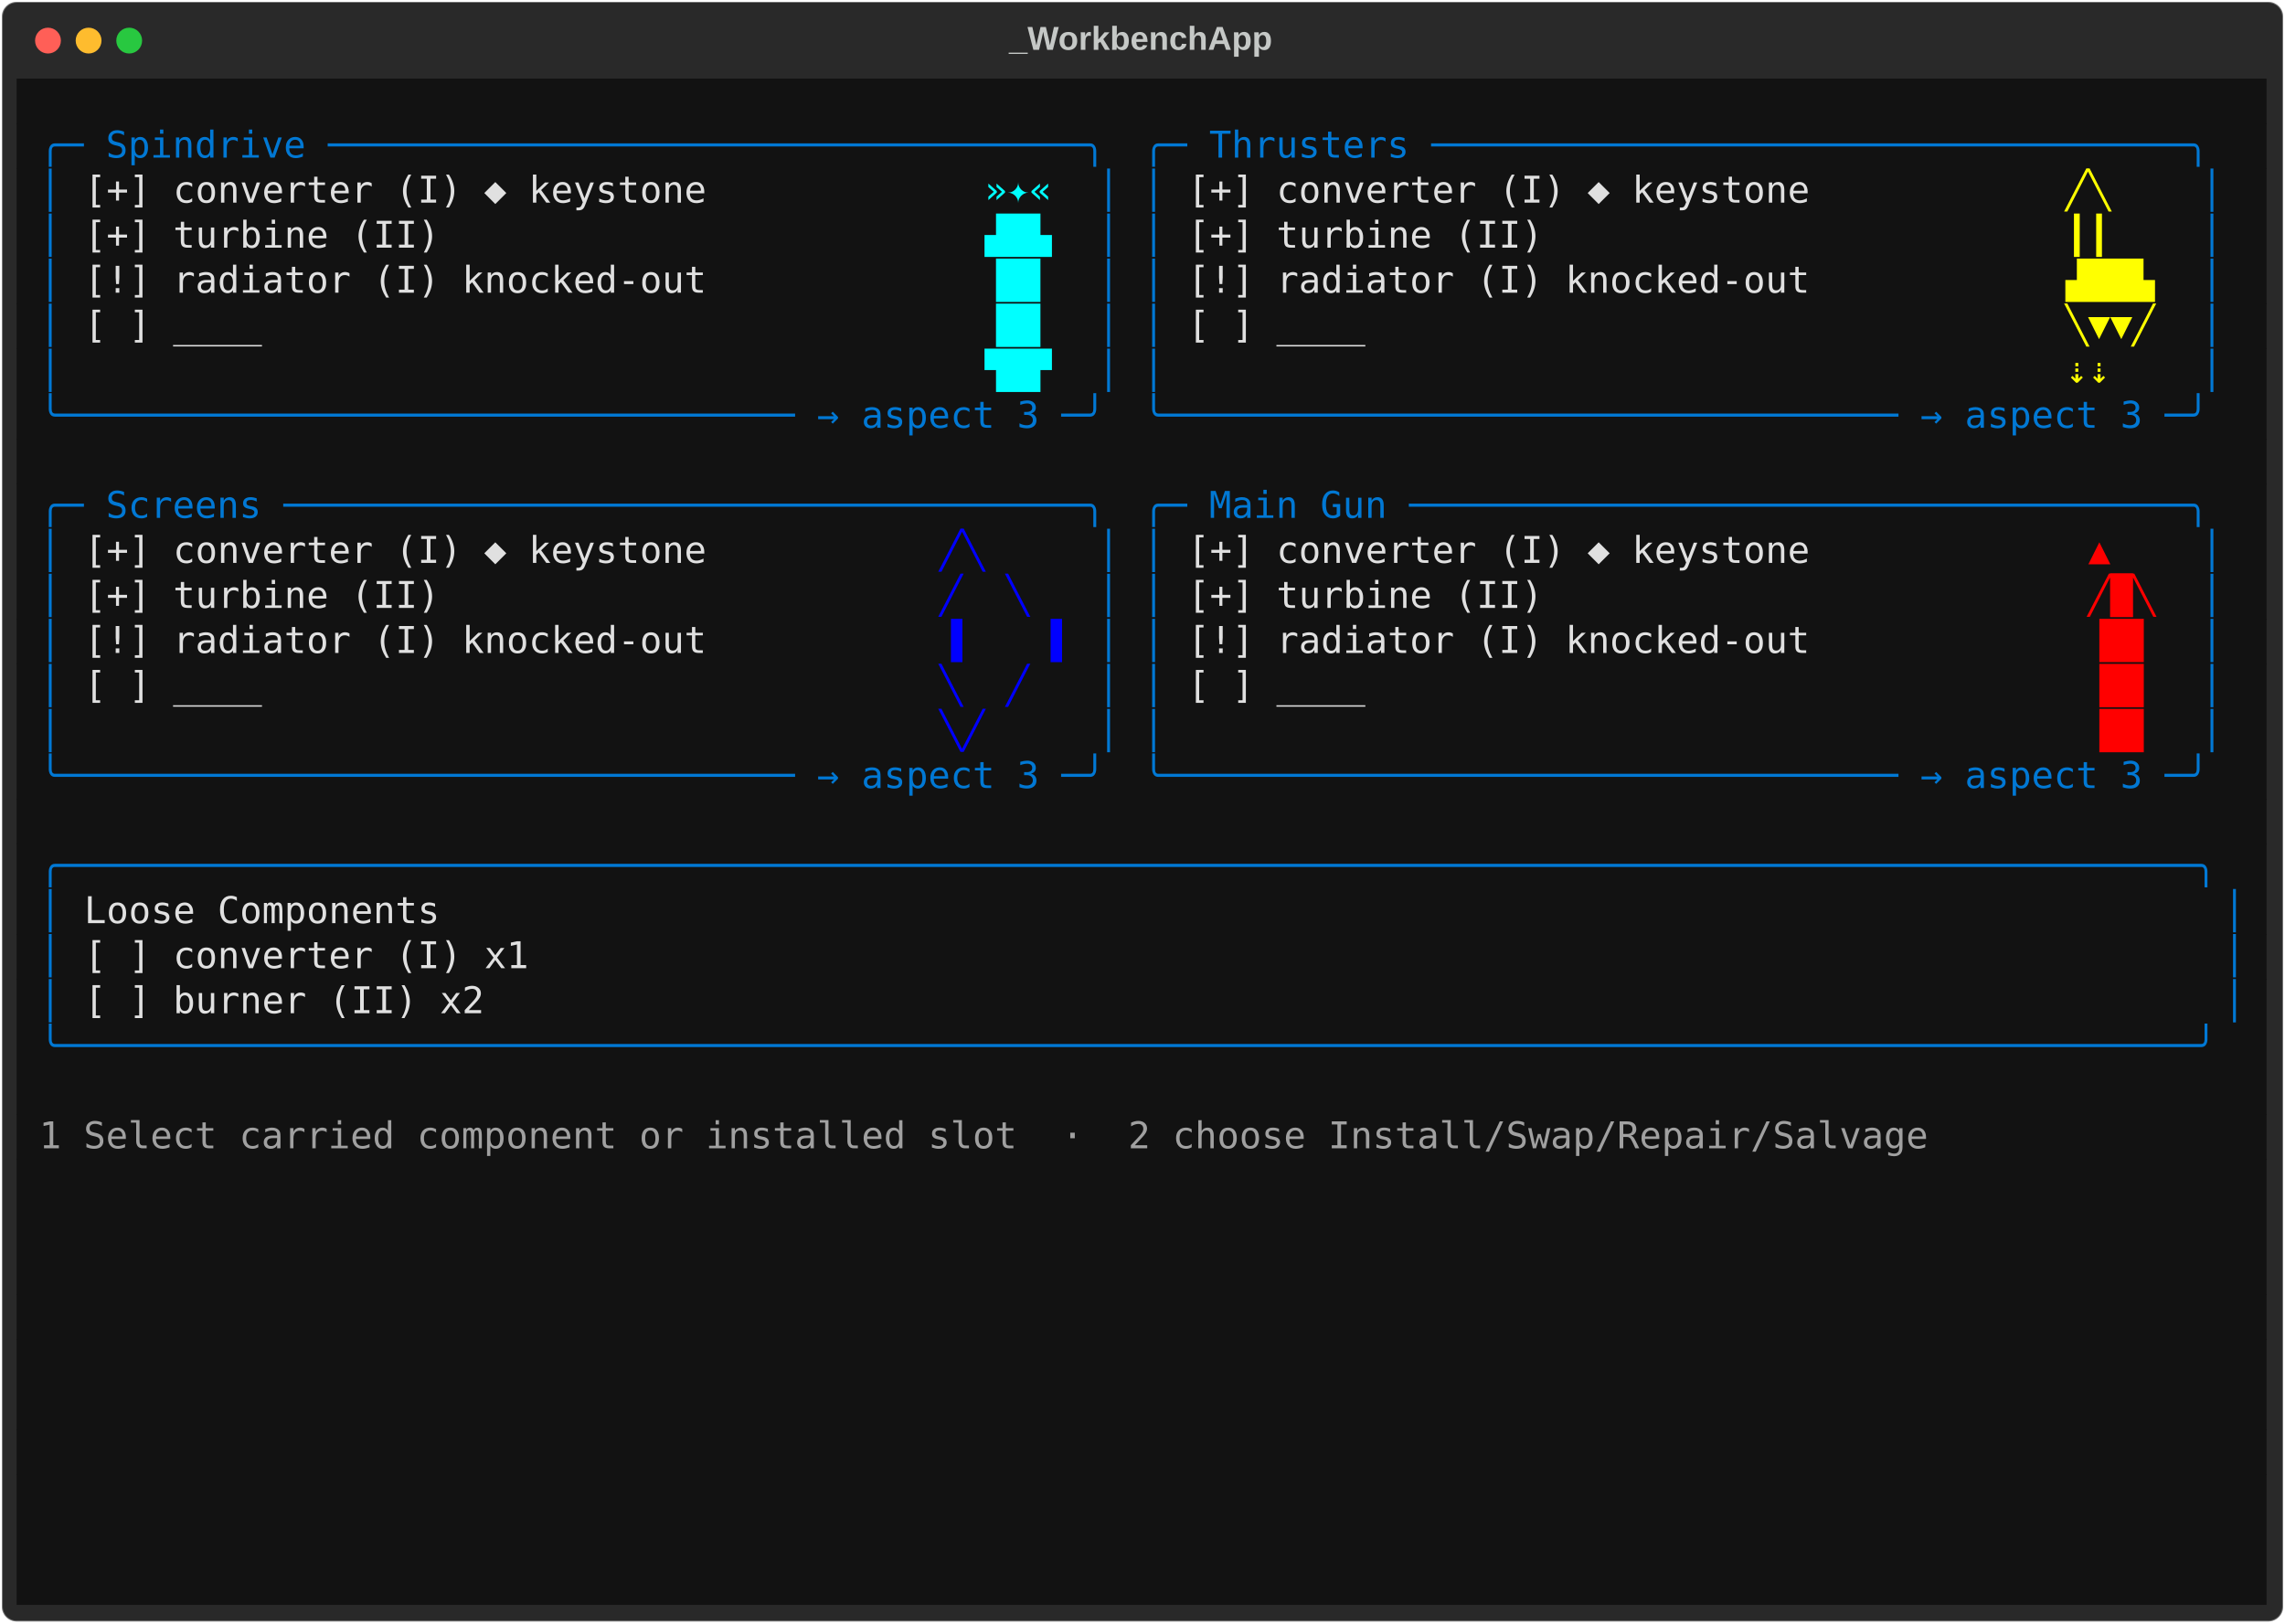
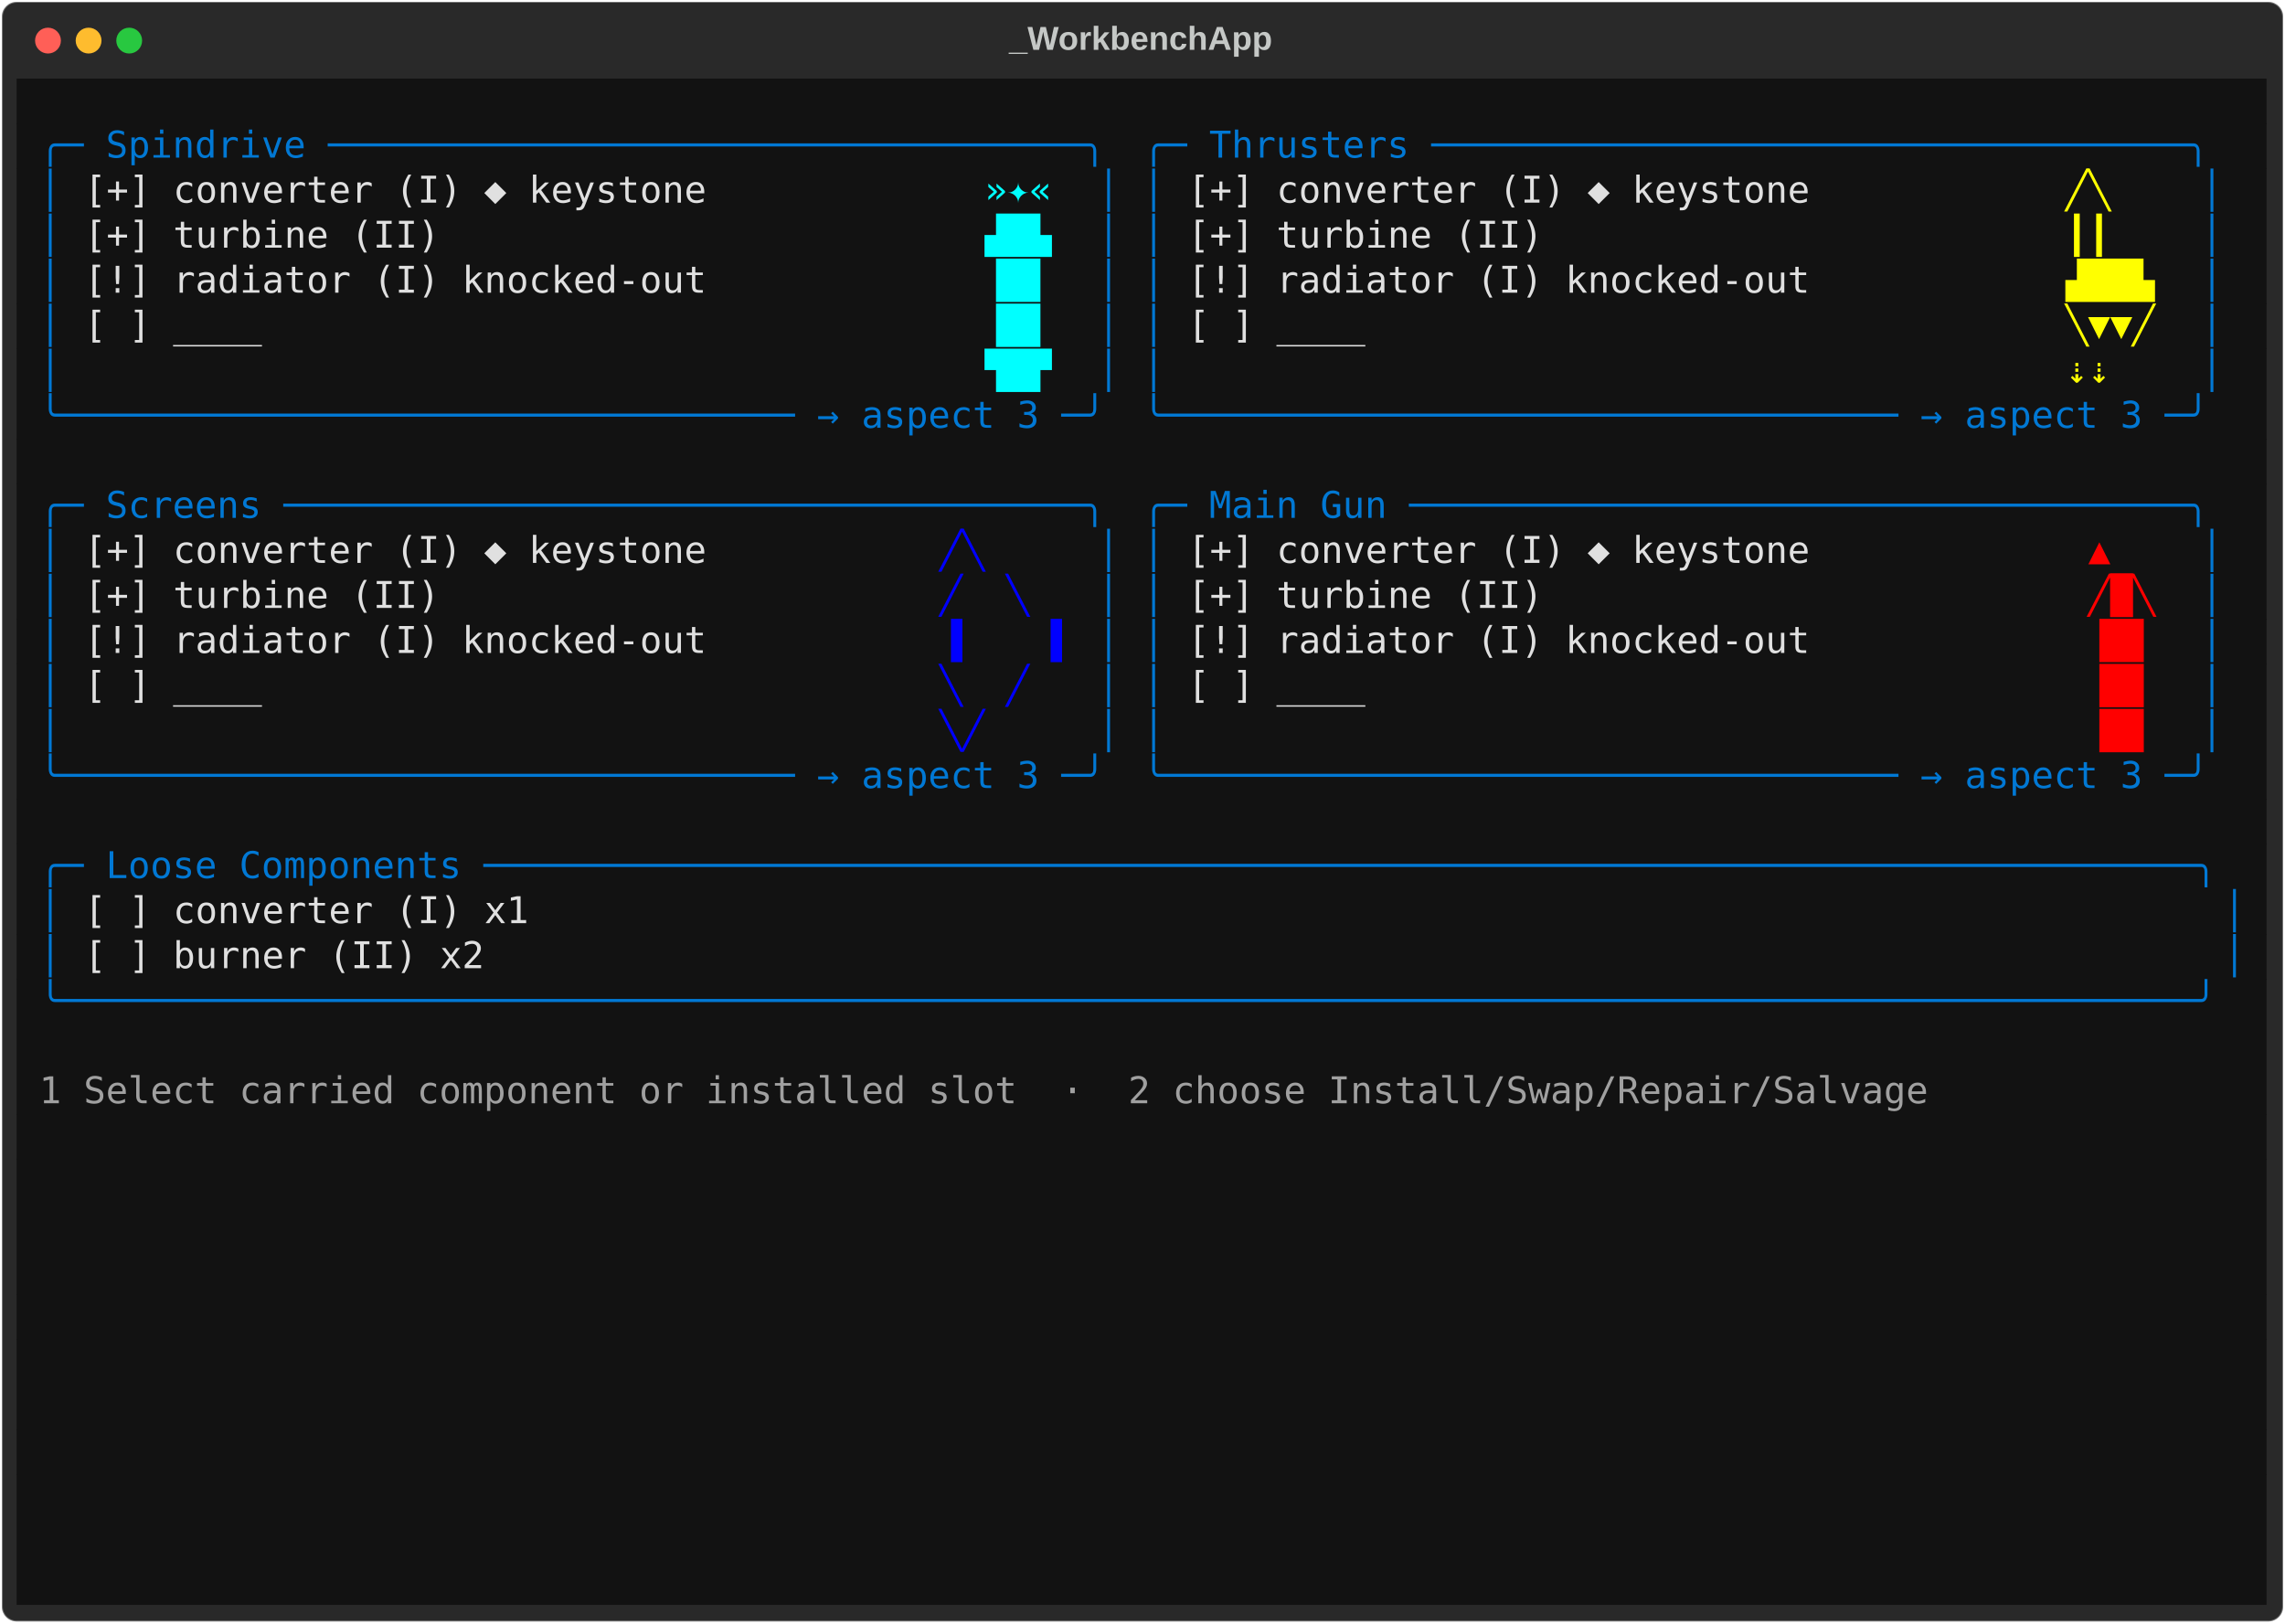
<svg xmlns="http://www.w3.org/2000/svg" class="rich-terminal" viewBox="0 0 1238 879.6">
  <style>

    @font-face {
        font-family: "Fira Code";
        src: local("FiraCode-Regular"),
                url("https://cdnjs.cloudflare.com/ajax/libs/firacode/6.2.0/woff2/FiraCode-Regular.woff2") format("woff2"),
                url("https://cdnjs.cloudflare.com/ajax/libs/firacode/6.2.0/woff/FiraCode-Regular.woff") format("woff");
        font-style: normal;
        font-weight: 400;
    }
    @font-face {
        font-family: "Fira Code";
        src: local("FiraCode-Bold"),
                url("https://cdnjs.cloudflare.com/ajax/libs/firacode/6.2.0/woff2/FiraCode-Bold.woff2") format("woff2"),
                url("https://cdnjs.cloudflare.com/ajax/libs/firacode/6.2.0/woff/FiraCode-Bold.woff") format("woff");
        font-style: bold;
        font-weight: 700;
    }

    .terminal-matrix {
        font-family: Fira Code, monospace;
        font-size: 20px;
        line-height: 24.4px;
        font-variant-east-asian: full-width;
    }

    .terminal-title {
        font-size: 18px;
        font-weight: bold;
        font-family: arial;
    }

    .terminal-r1 { fill: #c5c8c6 }
.terminal-r2 { fill: #0178d4 }
.terminal-r3 { fill: #e0e0e0 }
.terminal-r4 { fill: #00ffff }
.terminal-r5 { fill: #ffff00 }
.terminal-r6 { fill: #0000ff }
.terminal-r7 { fill: #ff0000 }
.terminal-r8 { fill: #a0a0a0 }
    </style>
  <defs>
    <clipPath id="terminal-clip-terminal">
      <rect x="0" y="0" width="1219.0" height="828.6" />
    </clipPath>
    <clipPath id="terminal-line-0">
      <rect x="0" y="1.5" width="1220" height="24.65" />
    </clipPath>
    <clipPath id="terminal-line-1">
      <rect x="0" y="25.9" width="1220" height="24.65" />
    </clipPath>
    <clipPath id="terminal-line-2">
      <rect x="0" y="50.3" width="1220" height="24.65" />
    </clipPath>
    <clipPath id="terminal-line-3">
      <rect x="0" y="74.7" width="1220" height="24.65" />
    </clipPath>
    <clipPath id="terminal-line-4">
      <rect x="0" y="99.1" width="1220" height="24.65" />
    </clipPath>
    <clipPath id="terminal-line-5">
      <rect x="0" y="123.5" width="1220" height="24.65" />
    </clipPath>
    <clipPath id="terminal-line-6">
      <rect x="0" y="147.9" width="1220" height="24.65" />
    </clipPath>
    <clipPath id="terminal-line-7">
      <rect x="0" y="172.3" width="1220" height="24.65" />
    </clipPath>
    <clipPath id="terminal-line-8">
      <rect x="0" y="196.7" width="1220" height="24.65" />
    </clipPath>
    <clipPath id="terminal-line-9">
      <rect x="0" y="221.1" width="1220" height="24.65" />
    </clipPath>
    <clipPath id="terminal-line-10">
      <rect x="0" y="245.5" width="1220" height="24.65" />
    </clipPath>
    <clipPath id="terminal-line-11">
      <rect x="0" y="269.9" width="1220" height="24.65" />
    </clipPath>
    <clipPath id="terminal-line-12">
      <rect x="0" y="294.3" width="1220" height="24.65" />
    </clipPath>
    <clipPath id="terminal-line-13">
      <rect x="0" y="318.7" width="1220" height="24.65" />
    </clipPath>
    <clipPath id="terminal-line-14">
      <rect x="0" y="343.1" width="1220" height="24.65" />
    </clipPath>
    <clipPath id="terminal-line-15">
      <rect x="0" y="367.5" width="1220" height="24.65" />
    </clipPath>
    <clipPath id="terminal-line-16">
      <rect x="0" y="391.9" width="1220" height="24.65" />
    </clipPath>
    <clipPath id="terminal-line-17">
      <rect x="0" y="416.3" width="1220" height="24.65" />
    </clipPath>
    <clipPath id="terminal-line-18">
      <rect x="0" y="440.7" width="1220" height="24.65" />
    </clipPath>
    <clipPath id="terminal-line-19">
      <rect x="0" y="465.1" width="1220" height="24.65" />
    </clipPath>
    <clipPath id="terminal-line-20">
      <rect x="0" y="489.5" width="1220" height="24.65" />
    </clipPath>
    <clipPath id="terminal-line-21">
      <rect x="0" y="513.9" width="1220" height="24.65" />
    </clipPath>
    <clipPath id="terminal-line-22">
      <rect x="0" y="538.3" width="1220" height="24.65" />
    </clipPath>
    <clipPath id="terminal-line-23">
      <rect x="0" y="562.7" width="1220" height="24.65" />
    </clipPath>
    <clipPath id="terminal-line-24">
      <rect x="0" y="587.1" width="1220" height="24.65" />
    </clipPath>
    <clipPath id="terminal-line-25">
      <rect x="0" y="611.5" width="1220" height="24.65" />
    </clipPath>
    <clipPath id="terminal-line-26">
      <rect x="0" y="635.9" width="1220" height="24.65" />
    </clipPath>
    <clipPath id="terminal-line-27">
      <rect x="0" y="660.3" width="1220" height="24.65" />
    </clipPath>
    <clipPath id="terminal-line-28">
      <rect x="0" y="684.7" width="1220" height="24.65" />
    </clipPath>
    <clipPath id="terminal-line-29">
      <rect x="0" y="709.1" width="1220" height="24.65" />
    </clipPath>
    <clipPath id="terminal-line-30">
      <rect x="0" y="733.5" width="1220" height="24.65" />
    </clipPath>
    <clipPath id="terminal-line-31">
      <rect x="0" y="757.9" width="1220" height="24.65" />
    </clipPath>
    <clipPath id="terminal-line-32">
      <rect x="0" y="782.3" width="1220" height="24.65" />
    </clipPath>
  </defs>
  <rect fill="#292929" stroke="rgba(255,255,255,0.35)" stroke-width="1" x="1" y="1" width="1236" height="877.6" rx="8" />
  <text class="terminal-title" fill="#c5c8c6" text-anchor="middle" x="618" y="27">_WorkbenchApp</text>
  <g transform="translate(26,22)">
    <circle cx="0" cy="0" r="7" fill="#ff5f57" />
    <circle cx="22" cy="0" r="7" fill="#febc2e" />
    <circle cx="44" cy="0" r="7" fill="#28c840" />
  </g>
  <g transform="translate(9, 41)" clip-path="url(#terminal-clip-terminal)">
    <rect fill="#121212" x="0" y="1.5" width="1220" height="24.65" shape-rendering="crispEdges" />
    <rect fill="#121212" x="0" y="25.9" width="12.2" height="24.65" shape-rendering="crispEdges" />
    <rect fill="#121212" x="12.2" y="25.9" width="585.6" height="24.65" shape-rendering="crispEdges" />
    <rect fill="#121212" x="597.8" y="25.9" width="12.2" height="24.65" shape-rendering="crispEdges" />
    <rect fill="#121212" x="610" y="25.9" width="585.6" height="24.65" shape-rendering="crispEdges" />
    <rect fill="#121212" x="1195.6" y="25.9" width="24.4" height="24.65" shape-rendering="crispEdges" />
    <rect fill="#121212" x="0" y="50.3" width="12.2" height="24.65" shape-rendering="crispEdges" />
    <rect fill="#121212" x="12.2" y="50.3" width="12.2" height="24.65" shape-rendering="crispEdges" />
    <rect fill="#121212" x="24.4" y="50.3" width="12.2" height="24.65" shape-rendering="crispEdges" />
    <rect fill="#121212" x="36.6" y="50.3" width="341.6" height="24.65" shape-rendering="crispEdges" />
    <rect fill="#121212" x="378.2" y="50.3" width="146.4" height="24.65" shape-rendering="crispEdges" />
    <rect fill="#121212" x="524.6" y="50.3" width="48.8" height="24.65" shape-rendering="crispEdges" />
    <rect fill="#121212" x="573.4" y="50.3" width="12.2" height="24.65" shape-rendering="crispEdges" />
    <rect fill="#121212" x="585.6" y="50.3" width="12.2" height="24.65" shape-rendering="crispEdges" />
    <rect fill="#121212" x="597.8" y="50.3" width="12.2" height="24.65" shape-rendering="crispEdges" />
    <rect fill="#121212" x="610" y="50.3" width="12.2" height="24.65" shape-rendering="crispEdges" />
    <rect fill="#121212" x="622.2" y="50.3" width="12.2" height="24.65" shape-rendering="crispEdges" />
    <rect fill="#121212" x="634.4" y="50.3" width="341.6" height="24.65" shape-rendering="crispEdges" />
    <rect fill="#121212" x="976" y="50.3" width="134.2" height="24.65" shape-rendering="crispEdges" />
    <rect fill="#121212" x="1110.2" y="50.3" width="48.8" height="24.65" shape-rendering="crispEdges" />
    <rect fill="#121212" x="1159" y="50.3" width="24.4" height="24.65" shape-rendering="crispEdges" />
    <rect fill="#121212" x="1183.4" y="50.3" width="12.2" height="24.65" shape-rendering="crispEdges" />
    <rect fill="#121212" x="1195.6" y="50.3" width="24.4" height="24.65" shape-rendering="crispEdges" />
    <rect fill="#121212" x="0" y="74.7" width="12.2" height="24.65" shape-rendering="crispEdges" />
    <rect fill="#121212" x="12.2" y="74.7" width="12.2" height="24.65" shape-rendering="crispEdges" />
    <rect fill="#121212" x="24.4" y="74.7" width="12.2" height="24.65" shape-rendering="crispEdges" />
    <rect fill="#121212" x="36.6" y="74.7" width="195.2" height="24.65" shape-rendering="crispEdges" />
    <rect fill="#121212" x="231.8" y="74.7" width="292.8" height="24.65" shape-rendering="crispEdges" />
    <rect fill="#121212" x="524.6" y="74.7" width="48.8" height="24.65" shape-rendering="crispEdges" />
    <rect fill="#121212" x="573.4" y="74.7" width="12.2" height="24.65" shape-rendering="crispEdges" />
    <rect fill="#121212" x="585.6" y="74.7" width="12.2" height="24.65" shape-rendering="crispEdges" />
    <rect fill="#121212" x="597.8" y="74.7" width="12.2" height="24.65" shape-rendering="crispEdges" />
    <rect fill="#121212" x="610" y="74.7" width="12.2" height="24.65" shape-rendering="crispEdges" />
    <rect fill="#121212" x="622.2" y="74.7" width="12.2" height="24.65" shape-rendering="crispEdges" />
    <rect fill="#121212" x="634.4" y="74.7" width="195.2" height="24.65" shape-rendering="crispEdges" />
    <rect fill="#121212" x="829.6" y="74.7" width="280.6" height="24.65" shape-rendering="crispEdges" />
    <rect fill="#121212" x="1110.2" y="74.7" width="48.8" height="24.65" shape-rendering="crispEdges" />
    <rect fill="#121212" x="1159" y="74.7" width="24.4" height="24.65" shape-rendering="crispEdges" />
    <rect fill="#121212" x="1183.4" y="74.7" width="12.2" height="24.65" shape-rendering="crispEdges" />
    <rect fill="#121212" x="1195.6" y="74.7" width="24.4" height="24.65" shape-rendering="crispEdges" />
    <rect fill="#121212" x="0" y="99.1" width="12.2" height="24.65" shape-rendering="crispEdges" />
    <rect fill="#121212" x="12.2" y="99.1" width="12.2" height="24.65" shape-rendering="crispEdges" />
    <rect fill="#121212" x="24.4" y="99.1" width="12.2" height="24.65" shape-rendering="crispEdges" />
    <rect fill="#121212" x="36.6" y="99.1" width="341.6" height="24.65" shape-rendering="crispEdges" />
    <rect fill="#121212" x="378.2" y="99.1" width="146.4" height="24.65" shape-rendering="crispEdges" />
    <rect fill="#121212" x="524.6" y="99.1" width="48.8" height="24.65" shape-rendering="crispEdges" />
    <rect fill="#121212" x="573.4" y="99.1" width="12.2" height="24.65" shape-rendering="crispEdges" />
    <rect fill="#121212" x="585.6" y="99.1" width="12.2" height="24.65" shape-rendering="crispEdges" />
    <rect fill="#121212" x="597.8" y="99.1" width="12.2" height="24.65" shape-rendering="crispEdges" />
    <rect fill="#121212" x="610" y="99.1" width="12.2" height="24.65" shape-rendering="crispEdges" />
    <rect fill="#121212" x="622.2" y="99.1" width="12.2" height="24.65" shape-rendering="crispEdges" />
    <rect fill="#121212" x="634.4" y="99.1" width="341.6" height="24.65" shape-rendering="crispEdges" />
    <rect fill="#121212" x="976" y="99.1" width="134.2" height="24.65" shape-rendering="crispEdges" />
    <rect fill="#121212" x="1110.2" y="99.1" width="61" height="24.65" shape-rendering="crispEdges" />
    <rect fill="#121212" x="1171.2" y="99.1" width="12.2" height="24.65" shape-rendering="crispEdges" />
    <rect fill="#121212" x="1183.4" y="99.1" width="12.2" height="24.65" shape-rendering="crispEdges" />
    <rect fill="#121212" x="1195.6" y="99.1" width="24.4" height="24.65" shape-rendering="crispEdges" />
    <rect fill="#121212" x="0" y="123.5" width="12.2" height="24.65" shape-rendering="crispEdges" />
    <rect fill="#121212" x="12.2" y="123.5" width="12.2" height="24.65" shape-rendering="crispEdges" />
    <rect fill="#121212" x="24.4" y="123.5" width="12.2" height="24.65" shape-rendering="crispEdges" />
    <rect fill="#121212" x="36.6" y="123.5" width="97.6" height="24.65" shape-rendering="crispEdges" />
    <rect fill="#121212" x="134.2" y="123.5" width="390.4" height="24.65" shape-rendering="crispEdges" />
    <rect fill="#121212" x="524.6" y="123.5" width="48.8" height="24.65" shape-rendering="crispEdges" />
    <rect fill="#121212" x="573.4" y="123.5" width="12.2" height="24.65" shape-rendering="crispEdges" />
    <rect fill="#121212" x="585.6" y="123.5" width="12.2" height="24.65" shape-rendering="crispEdges" />
    <rect fill="#121212" x="597.8" y="123.5" width="12.2" height="24.65" shape-rendering="crispEdges" />
    <rect fill="#121212" x="610" y="123.5" width="12.2" height="24.65" shape-rendering="crispEdges" />
    <rect fill="#121212" x="622.2" y="123.5" width="12.2" height="24.65" shape-rendering="crispEdges" />
    <rect fill="#121212" x="634.4" y="123.5" width="97.6" height="24.65" shape-rendering="crispEdges" />
    <rect fill="#121212" x="732" y="123.5" width="378.2" height="24.65" shape-rendering="crispEdges" />
    <rect fill="#121212" x="1110.2" y="123.5" width="61" height="24.65" shape-rendering="crispEdges" />
    <rect fill="#121212" x="1171.2" y="123.5" width="12.2" height="24.65" shape-rendering="crispEdges" />
    <rect fill="#121212" x="1183.4" y="123.5" width="12.2" height="24.65" shape-rendering="crispEdges" />
    <rect fill="#121212" x="1195.6" y="123.5" width="24.4" height="24.65" shape-rendering="crispEdges" />
    <rect fill="#121212" x="0" y="147.9" width="12.2" height="24.65" shape-rendering="crispEdges" />
    <rect fill="#121212" x="12.2" y="147.9" width="12.2" height="24.65" shape-rendering="crispEdges" />
    <rect fill="#121212" x="24.4" y="147.9" width="500.2" height="24.65" shape-rendering="crispEdges" />
    <rect fill="#121212" x="524.6" y="147.9" width="48.8" height="24.65" shape-rendering="crispEdges" />
    <rect fill="#121212" x="573.4" y="147.9" width="12.2" height="24.65" shape-rendering="crispEdges" />
    <rect fill="#121212" x="585.6" y="147.9" width="12.2" height="24.65" shape-rendering="crispEdges" />
    <rect fill="#121212" x="597.8" y="147.9" width="12.2" height="24.65" shape-rendering="crispEdges" />
    <rect fill="#121212" x="610" y="147.9" width="12.2" height="24.65" shape-rendering="crispEdges" />
    <rect fill="#121212" x="622.2" y="147.9" width="488" height="24.65" shape-rendering="crispEdges" />
    <rect fill="#121212" x="1110.2" y="147.9" width="48.8" height="24.65" shape-rendering="crispEdges" />
    <rect fill="#121212" x="1159" y="147.9" width="24.4" height="24.65" shape-rendering="crispEdges" />
    <rect fill="#121212" x="1183.4" y="147.9" width="12.2" height="24.65" shape-rendering="crispEdges" />
    <rect fill="#121212" x="1195.6" y="147.9" width="24.4" height="24.65" shape-rendering="crispEdges" />
    <rect fill="#121212" x="0" y="172.3" width="12.2" height="24.65" shape-rendering="crispEdges" />
    <rect fill="#121212" x="12.2" y="172.3" width="585.6" height="24.65" shape-rendering="crispEdges" />
    <rect fill="#121212" x="597.8" y="172.3" width="12.2" height="24.65" shape-rendering="crispEdges" />
    <rect fill="#121212" x="610" y="172.3" width="585.6" height="24.65" shape-rendering="crispEdges" />
    <rect fill="#121212" x="1195.6" y="172.3" width="24.4" height="24.65" shape-rendering="crispEdges" />
    <rect fill="#121212" x="0" y="196.7" width="1220" height="24.65" shape-rendering="crispEdges" />
    <rect fill="#121212" x="0" y="221.1" width="12.2" height="24.65" shape-rendering="crispEdges" />
    <rect fill="#121212" x="12.2" y="221.1" width="585.6" height="24.65" shape-rendering="crispEdges" />
    <rect fill="#121212" x="597.8" y="221.1" width="12.2" height="24.65" shape-rendering="crispEdges" />
    <rect fill="#121212" x="610" y="221.1" width="585.6" height="24.65" shape-rendering="crispEdges" />
    <rect fill="#121212" x="1195.6" y="221.1" width="24.4" height="24.65" shape-rendering="crispEdges" />
    <rect fill="#121212" x="0" y="245.5" width="12.2" height="24.65" shape-rendering="crispEdges" />
    <rect fill="#121212" x="12.2" y="245.5" width="12.2" height="24.65" shape-rendering="crispEdges" />
    <rect fill="#121212" x="24.4" y="245.5" width="12.2" height="24.65" shape-rendering="crispEdges" />
    <rect fill="#121212" x="36.6" y="245.5" width="341.6" height="24.65" shape-rendering="crispEdges" />
    <rect fill="#121212" x="378.2" y="245.5" width="122" height="24.65" shape-rendering="crispEdges" />
    <rect fill="#121212" x="500.2" y="245.5" width="48.8" height="24.65" shape-rendering="crispEdges" />
    <rect fill="#121212" x="549" y="245.5" width="36.6" height="24.65" shape-rendering="crispEdges" />
    <rect fill="#121212" x="585.6" y="245.5" width="12.2" height="24.65" shape-rendering="crispEdges" />
    <rect fill="#121212" x="597.8" y="245.5" width="12.2" height="24.65" shape-rendering="crispEdges" />
    <rect fill="#121212" x="610" y="245.5" width="12.2" height="24.65" shape-rendering="crispEdges" />
    <rect fill="#121212" x="622.2" y="245.5" width="12.2" height="24.65" shape-rendering="crispEdges" />
    <rect fill="#121212" x="634.4" y="245.5" width="341.6" height="24.65" shape-rendering="crispEdges" />
    <rect fill="#121212" x="976" y="245.5" width="146.4" height="24.65" shape-rendering="crispEdges" />
    <rect fill="#121212" x="1122.4" y="245.5" width="36.6" height="24.65" shape-rendering="crispEdges" />
    <rect fill="#121212" x="1159" y="245.5" width="24.4" height="24.65" shape-rendering="crispEdges" />
    <rect fill="#121212" x="1183.4" y="245.5" width="12.2" height="24.65" shape-rendering="crispEdges" />
    <rect fill="#121212" x="1195.6" y="245.5" width="24.4" height="24.65" shape-rendering="crispEdges" />
    <rect fill="#121212" x="0" y="269.9" width="12.2" height="24.65" shape-rendering="crispEdges" />
    <rect fill="#121212" x="12.2" y="269.9" width="12.2" height="24.65" shape-rendering="crispEdges" />
    <rect fill="#121212" x="24.4" y="269.9" width="12.2" height="24.65" shape-rendering="crispEdges" />
    <rect fill="#121212" x="36.6" y="269.9" width="195.2" height="24.65" shape-rendering="crispEdges" />
    <rect fill="#121212" x="231.8" y="269.9" width="268.4" height="24.65" shape-rendering="crispEdges" />
    <rect fill="#121212" x="500.2" y="269.9" width="61" height="24.65" shape-rendering="crispEdges" />
    <rect fill="#121212" x="561.2" y="269.9" width="24.4" height="24.65" shape-rendering="crispEdges" />
    <rect fill="#121212" x="585.6" y="269.9" width="12.2" height="24.65" shape-rendering="crispEdges" />
    <rect fill="#121212" x="597.8" y="269.9" width="12.2" height="24.65" shape-rendering="crispEdges" />
    <rect fill="#121212" x="610" y="269.9" width="12.2" height="24.65" shape-rendering="crispEdges" />
    <rect fill="#121212" x="622.2" y="269.9" width="12.2" height="24.65" shape-rendering="crispEdges" />
    <rect fill="#121212" x="634.4" y="269.9" width="195.2" height="24.65" shape-rendering="crispEdges" />
    <rect fill="#121212" x="829.6" y="269.9" width="292.8" height="24.65" shape-rendering="crispEdges" />
    <rect fill="#121212" x="1122.4" y="269.9" width="48.8" height="24.65" shape-rendering="crispEdges" />
    <rect fill="#121212" x="1171.2" y="269.9" width="12.2" height="24.65" shape-rendering="crispEdges" />
    <rect fill="#121212" x="1183.4" y="269.9" width="12.2" height="24.65" shape-rendering="crispEdges" />
    <rect fill="#121212" x="1195.6" y="269.9" width="24.4" height="24.65" shape-rendering="crispEdges" />
    <rect fill="#121212" x="0" y="294.3" width="12.2" height="24.65" shape-rendering="crispEdges" />
    <rect fill="#121212" x="12.2" y="294.3" width="12.2" height="24.65" shape-rendering="crispEdges" />
    <rect fill="#121212" x="24.4" y="294.3" width="12.2" height="24.65" shape-rendering="crispEdges" />
    <rect fill="#121212" x="36.6" y="294.3" width="341.6" height="24.65" shape-rendering="crispEdges" />
    <rect fill="#121212" x="378.2" y="294.3" width="122" height="24.65" shape-rendering="crispEdges" />
    <rect fill="#121212" x="500.2" y="294.3" width="73.2" height="24.65" shape-rendering="crispEdges" />
    <rect fill="#121212" x="573.4" y="294.3" width="12.2" height="24.65" shape-rendering="crispEdges" />
    <rect fill="#121212" x="585.6" y="294.3" width="12.2" height="24.65" shape-rendering="crispEdges" />
    <rect fill="#121212" x="597.8" y="294.3" width="12.2" height="24.65" shape-rendering="crispEdges" />
    <rect fill="#121212" x="610" y="294.3" width="12.2" height="24.65" shape-rendering="crispEdges" />
    <rect fill="#121212" x="622.2" y="294.3" width="12.2" height="24.65" shape-rendering="crispEdges" />
    <rect fill="#121212" x="634.4" y="294.3" width="341.6" height="24.65" shape-rendering="crispEdges" />
    <rect fill="#121212" x="976" y="294.3" width="146.4" height="24.65" shape-rendering="crispEdges" />
    <rect fill="#121212" x="1122.4" y="294.3" width="48.8" height="24.65" shape-rendering="crispEdges" />
    <rect fill="#121212" x="1171.2" y="294.3" width="12.2" height="24.65" shape-rendering="crispEdges" />
    <rect fill="#121212" x="1183.4" y="294.3" width="12.2" height="24.65" shape-rendering="crispEdges" />
    <rect fill="#121212" x="1195.6" y="294.3" width="24.4" height="24.65" shape-rendering="crispEdges" />
    <rect fill="#121212" x="0" y="318.7" width="12.2" height="24.65" shape-rendering="crispEdges" />
    <rect fill="#121212" x="12.2" y="318.7" width="12.2" height="24.65" shape-rendering="crispEdges" />
    <rect fill="#121212" x="24.4" y="318.7" width="12.2" height="24.65" shape-rendering="crispEdges" />
    <rect fill="#121212" x="36.6" y="318.7" width="97.6" height="24.65" shape-rendering="crispEdges" />
    <rect fill="#121212" x="134.2" y="318.7" width="366" height="24.65" shape-rendering="crispEdges" />
    <rect fill="#121212" x="500.2" y="318.7" width="61" height="24.65" shape-rendering="crispEdges" />
    <rect fill="#121212" x="561.2" y="318.7" width="24.4" height="24.65" shape-rendering="crispEdges" />
    <rect fill="#121212" x="585.6" y="318.7" width="12.2" height="24.65" shape-rendering="crispEdges" />
    <rect fill="#121212" x="597.8" y="318.7" width="12.2" height="24.65" shape-rendering="crispEdges" />
    <rect fill="#121212" x="610" y="318.7" width="12.2" height="24.65" shape-rendering="crispEdges" />
    <rect fill="#121212" x="622.2" y="318.7" width="12.2" height="24.65" shape-rendering="crispEdges" />
    <rect fill="#121212" x="634.4" y="318.7" width="97.6" height="24.65" shape-rendering="crispEdges" />
    <rect fill="#121212" x="732" y="318.7" width="390.4" height="24.65" shape-rendering="crispEdges" />
    <rect fill="#121212" x="1122.4" y="318.7" width="48.8" height="24.65" shape-rendering="crispEdges" />
    <rect fill="#121212" x="1171.2" y="318.7" width="12.2" height="24.65" shape-rendering="crispEdges" />
    <rect fill="#121212" x="1183.4" y="318.7" width="12.2" height="24.65" shape-rendering="crispEdges" />
    <rect fill="#121212" x="1195.6" y="318.7" width="24.4" height="24.65" shape-rendering="crispEdges" />
    <rect fill="#121212" x="0" y="343.1" width="12.2" height="24.65" shape-rendering="crispEdges" />
    <rect fill="#121212" x="12.2" y="343.1" width="12.2" height="24.65" shape-rendering="crispEdges" />
    <rect fill="#121212" x="24.4" y="343.1" width="475.8" height="24.65" shape-rendering="crispEdges" />
    <rect fill="#121212" x="500.2" y="343.1" width="48.8" height="24.65" shape-rendering="crispEdges" />
    <rect fill="#121212" x="549" y="343.1" width="36.6" height="24.65" shape-rendering="crispEdges" />
    <rect fill="#121212" x="585.6" y="343.1" width="12.2" height="24.65" shape-rendering="crispEdges" />
    <rect fill="#121212" x="597.8" y="343.1" width="12.2" height="24.65" shape-rendering="crispEdges" />
    <rect fill="#121212" x="610" y="343.1" width="12.2" height="24.65" shape-rendering="crispEdges" />
    <rect fill="#121212" x="622.2" y="343.1" width="500.2" height="24.65" shape-rendering="crispEdges" />
    <rect fill="#121212" x="1122.4" y="343.1" width="48.8" height="24.65" shape-rendering="crispEdges" />
    <rect fill="#121212" x="1171.2" y="343.1" width="12.2" height="24.65" shape-rendering="crispEdges" />
    <rect fill="#121212" x="1183.4" y="343.1" width="12.2" height="24.65" shape-rendering="crispEdges" />
    <rect fill="#121212" x="1195.6" y="343.1" width="24.4" height="24.65" shape-rendering="crispEdges" />
    <rect fill="#121212" x="0" y="367.5" width="12.2" height="24.65" shape-rendering="crispEdges" />
    <rect fill="#121212" x="12.2" y="367.5" width="585.6" height="24.65" shape-rendering="crispEdges" />
    <rect fill="#121212" x="597.8" y="367.5" width="12.2" height="24.65" shape-rendering="crispEdges" />
    <rect fill="#121212" x="610" y="367.5" width="585.6" height="24.65" shape-rendering="crispEdges" />
    <rect fill="#121212" x="1195.6" y="367.5" width="24.4" height="24.65" shape-rendering="crispEdges" />
    <rect fill="#121212" x="0" y="391.9" width="1220" height="24.65" shape-rendering="crispEdges" />
    <rect fill="#121212" x="0" y="416.3" width="12.2" height="24.65" shape-rendering="crispEdges" />
    <rect fill="#121212" x="12.2" y="416.3" width="1195.6" height="24.65" shape-rendering="crispEdges" />
    <rect fill="#121212" x="1207.8" y="416.3" width="12.2" height="24.65" shape-rendering="crispEdges" />
    <rect fill="#121212" x="0" y="440.7" width="12.2" height="24.65" shape-rendering="crispEdges" />
    <rect fill="#121212" x="12.2" y="440.7" width="12.2" height="24.65" shape-rendering="crispEdges" />
    <rect fill="#121212" x="24.4" y="440.7" width="12.2" height="24.65" shape-rendering="crispEdges" />
-     <rect fill="#121212" x="36.6" y="440.7" width="195.2" height="24.65" shape-rendering="crispEdges" />
-     <rect fill="#121212" x="231.8" y="440.7" width="963.8" height="24.65" shape-rendering="crispEdges" />
+     <rect fill="#121212" x="36.6" y="440.7" width="244" height="24.65" shape-rendering="crispEdges" />
+     <rect fill="#121212" x="280.6" y="440.7" width="915" height="24.65" shape-rendering="crispEdges" />
    <rect fill="#121212" x="1195.6" y="440.7" width="12.2" height="24.65" shape-rendering="crispEdges" />
    <rect fill="#121212" x="1207.8" y="440.7" width="12.2" height="24.65" shape-rendering="crispEdges" />
    <rect fill="#121212" x="0" y="465.1" width="12.2" height="24.65" shape-rendering="crispEdges" />
    <rect fill="#121212" x="12.2" y="465.1" width="12.2" height="24.65" shape-rendering="crispEdges" />
    <rect fill="#121212" x="24.4" y="465.1" width="12.2" height="24.65" shape-rendering="crispEdges" />
-     <rect fill="#121212" x="36.6" y="465.1" width="244" height="24.65" shape-rendering="crispEdges" />
-     <rect fill="#121212" x="280.6" y="465.1" width="915" height="24.65" shape-rendering="crispEdges" />
+     <rect fill="#121212" x="36.6" y="465.1" width="219.6" height="24.65" shape-rendering="crispEdges" />
+     <rect fill="#121212" x="256.2" y="465.1" width="939.4" height="24.65" shape-rendering="crispEdges" />
    <rect fill="#121212" x="1195.6" y="465.1" width="12.2" height="24.65" shape-rendering="crispEdges" />
    <rect fill="#121212" x="1207.8" y="465.1" width="12.2" height="24.65" shape-rendering="crispEdges" />
    <rect fill="#121212" x="0" y="489.5" width="12.2" height="24.65" shape-rendering="crispEdges" />
-     <rect fill="#121212" x="12.2" y="489.5" width="12.2" height="24.65" shape-rendering="crispEdges" />
-     <rect fill="#121212" x="24.4" y="489.5" width="12.2" height="24.65" shape-rendering="crispEdges" />
-     <rect fill="#121212" x="36.6" y="489.5" width="219.6" height="24.65" shape-rendering="crispEdges" />
-     <rect fill="#121212" x="256.2" y="489.5" width="939.4" height="24.65" shape-rendering="crispEdges" />
-     <rect fill="#121212" x="1195.6" y="489.5" width="12.2" height="24.65" shape-rendering="crispEdges" />
+     <rect fill="#121212" x="12.2" y="489.5" width="1195.6" height="24.65" shape-rendering="crispEdges" />
    <rect fill="#121212" x="1207.8" y="489.5" width="12.2" height="24.65" shape-rendering="crispEdges" />
-     <rect fill="#121212" x="0" y="513.9" width="12.2" height="24.65" shape-rendering="crispEdges" />
-     <rect fill="#121212" x="12.2" y="513.9" width="1195.6" height="24.65" shape-rendering="crispEdges" />
-     <rect fill="#121212" x="1207.8" y="513.9" width="12.2" height="24.65" shape-rendering="crispEdges" />
-     <rect fill="#121212" x="0" y="538.3" width="1220" height="24.65" shape-rendering="crispEdges" />
-     <rect fill="#121212" x="0" y="562.7" width="12.2" height="24.65" shape-rendering="crispEdges" />
-     <rect fill="#121212" x="12.2" y="562.7" width="1037" height="24.65" shape-rendering="crispEdges" />
-     <rect fill="#121212" x="1049.2" y="562.7" width="170.8" height="24.65" shape-rendering="crispEdges" />
+     <rect fill="#121212" x="0" y="513.9" width="1220" height="24.65" shape-rendering="crispEdges" />
+     <rect fill="#121212" x="0" y="538.3" width="12.2" height="24.65" shape-rendering="crispEdges" />
+     <rect fill="#121212" x="12.2" y="538.3" width="1037" height="24.65" shape-rendering="crispEdges" />
+     <rect fill="#121212" x="1049.2" y="538.3" width="170.8" height="24.65" shape-rendering="crispEdges" />
+     <rect fill="#121212" x="0" y="562.7" width="1220" height="24.65" shape-rendering="crispEdges" />
    <rect fill="#121212" x="0" y="587.1" width="1220" height="24.65" shape-rendering="crispEdges" />
    <rect fill="#121212" x="0" y="611.5" width="1220" height="24.65" shape-rendering="crispEdges" />
    <rect fill="#121212" x="0" y="635.9" width="1220" height="24.65" shape-rendering="crispEdges" />
    <rect fill="#121212" x="0" y="660.3" width="1220" height="24.65" shape-rendering="crispEdges" />
    <rect fill="#121212" x="0" y="684.7" width="1220" height="24.65" shape-rendering="crispEdges" />
    <rect fill="#121212" x="0" y="709.1" width="1220" height="24.65" shape-rendering="crispEdges" />
    <rect fill="#121212" x="0" y="733.5" width="1220" height="24.65" shape-rendering="crispEdges" />
    <rect fill="#121212" x="0" y="757.9" width="1220" height="24.65" shape-rendering="crispEdges" />
    <rect fill="#121212" x="0" y="782.3" width="1220" height="24.65" shape-rendering="crispEdges" />
    <rect fill="#121212" x="0" y="806.7" width="1220" height="24.65" shape-rendering="crispEdges" />
    <g class="terminal-matrix">
      <text class="terminal-r1" x="1220" y="20" textLength="12.2" clip-path="url(#terminal-line-0)">
</text>
      <text class="terminal-r2" x="12.2" y="44.4" textLength="585.6" clip-path="url(#terminal-line-1)">╭─ Spindrive ──────────────────────────────────╮</text>
      <text class="terminal-r2" x="610" y="44.4" textLength="585.6" clip-path="url(#terminal-line-1)">╭─ Thrusters ──────────────────────────────────╮</text>
      <text class="terminal-r1" x="1220" y="44.4" textLength="12.2" clip-path="url(#terminal-line-1)">
</text>
      <text class="terminal-r2" x="12.2" y="68.8" textLength="12.2" clip-path="url(#terminal-line-2)">│</text>
      <text class="terminal-r3" x="36.6" y="68.8" textLength="341.6" clip-path="url(#terminal-line-2)">[+] converter (I) ◆ keystone</text>
      <text class="terminal-r4" x="524.6" y="68.8" textLength="48.8" clip-path="url(#terminal-line-2)"> »✦«</text>
      <text class="terminal-r2" x="585.6" y="68.8" textLength="12.2" clip-path="url(#terminal-line-2)">│</text>
      <text class="terminal-r2" x="610" y="68.8" textLength="12.2" clip-path="url(#terminal-line-2)">│</text>
      <text class="terminal-r3" x="634.4" y="68.8" textLength="341.6" clip-path="url(#terminal-line-2)">[+] converter (I) ◆ keystone</text>
      <text class="terminal-r5" x="1110.2" y="68.8" textLength="48.8" clip-path="url(#terminal-line-2)">  ╱╲</text>
      <text class="terminal-r2" x="1183.4" y="68.8" textLength="12.2" clip-path="url(#terminal-line-2)">│</text>
      <text class="terminal-r1" x="1220" y="68.8" textLength="12.2" clip-path="url(#terminal-line-2)">
</text>
      <text class="terminal-r2" x="12.2" y="93.2" textLength="12.2" clip-path="url(#terminal-line-3)">│</text>
      <text class="terminal-r3" x="36.6" y="93.2" textLength="195.2" clip-path="url(#terminal-line-3)">[+] turbine (II)</text>
      <text class="terminal-r4" x="524.6" y="93.2" textLength="48.8" clip-path="url(#terminal-line-3)"> ▟█▙</text>
      <text class="terminal-r2" x="585.6" y="93.2" textLength="12.2" clip-path="url(#terminal-line-3)">│</text>
      <text class="terminal-r2" x="610" y="93.2" textLength="12.2" clip-path="url(#terminal-line-3)">│</text>
      <text class="terminal-r3" x="634.4" y="93.2" textLength="195.2" clip-path="url(#terminal-line-3)">[+] turbine (II)</text>
      <text class="terminal-r5" x="1110.2" y="93.2" textLength="48.8" clip-path="url(#terminal-line-3)">  ┃┃</text>
      <text class="terminal-r2" x="1183.4" y="93.2" textLength="12.2" clip-path="url(#terminal-line-3)">│</text>
      <text class="terminal-r1" x="1220" y="93.2" textLength="12.2" clip-path="url(#terminal-line-3)">
</text>
      <text class="terminal-r2" x="12.2" y="117.6" textLength="12.2" clip-path="url(#terminal-line-4)">│</text>
      <text class="terminal-r3" x="36.6" y="117.6" textLength="341.6" clip-path="url(#terminal-line-4)">[!] radiator (I) knocked-out</text>
      <text class="terminal-r4" x="524.6" y="117.6" textLength="48.8" clip-path="url(#terminal-line-4)"> ▐█▌</text>
      <text class="terminal-r2" x="585.6" y="117.6" textLength="12.2" clip-path="url(#terminal-line-4)">│</text>
      <text class="terminal-r2" x="610" y="117.6" textLength="12.2" clip-path="url(#terminal-line-4)">│</text>
      <text class="terminal-r3" x="634.4" y="117.6" textLength="341.6" clip-path="url(#terminal-line-4)">[!] radiator (I) knocked-out</text>
      <text class="terminal-r5" x="1110.2" y="117.6" textLength="61" clip-path="url(#terminal-line-4)"> ▟██▙</text>
      <text class="terminal-r2" x="1183.4" y="117.6" textLength="12.2" clip-path="url(#terminal-line-4)">│</text>
      <text class="terminal-r1" x="1220" y="117.6" textLength="12.2" clip-path="url(#terminal-line-4)">
</text>
      <text class="terminal-r2" x="12.2" y="142" textLength="12.2" clip-path="url(#terminal-line-5)">│</text>
      <text class="terminal-r3" x="36.6" y="142" textLength="97.6" clip-path="url(#terminal-line-5)">[ ] ____</text>
      <text class="terminal-r4" x="524.6" y="142" textLength="48.8" clip-path="url(#terminal-line-5)"> ▐█▌</text>
      <text class="terminal-r2" x="585.6" y="142" textLength="12.2" clip-path="url(#terminal-line-5)">│</text>
      <text class="terminal-r2" x="610" y="142" textLength="12.2" clip-path="url(#terminal-line-5)">│</text>
      <text class="terminal-r3" x="634.4" y="142" textLength="97.6" clip-path="url(#terminal-line-5)">[ ] ____</text>
      <text class="terminal-r5" x="1110.2" y="142" textLength="61" clip-path="url(#terminal-line-5)"> ╲▼▼╱</text>
      <text class="terminal-r2" x="1183.4" y="142" textLength="12.2" clip-path="url(#terminal-line-5)">│</text>
      <text class="terminal-r1" x="1220" y="142" textLength="12.2" clip-path="url(#terminal-line-5)">
</text>
      <text class="terminal-r2" x="12.2" y="166.4" textLength="12.2" clip-path="url(#terminal-line-6)">│</text>
      <text class="terminal-r4" x="524.6" y="166.4" textLength="48.8" clip-path="url(#terminal-line-6)"> ▜█▛</text>
      <text class="terminal-r2" x="585.6" y="166.4" textLength="12.2" clip-path="url(#terminal-line-6)">│</text>
      <text class="terminal-r2" x="610" y="166.4" textLength="12.2" clip-path="url(#terminal-line-6)">│</text>
      <text class="terminal-r5" x="1110.2" y="166.4" textLength="48.8" clip-path="url(#terminal-line-6)">  ⇣⇣</text>
      <text class="terminal-r2" x="1183.4" y="166.4" textLength="12.2" clip-path="url(#terminal-line-6)">│</text>
      <text class="terminal-r1" x="1220" y="166.4" textLength="12.2" clip-path="url(#terminal-line-6)">
</text>
      <text class="terminal-r2" x="12.2" y="190.8" textLength="585.6" clip-path="url(#terminal-line-7)">╰───────────────────────────────── → aspect 3 ─╯</text>
      <text class="terminal-r2" x="610" y="190.8" textLength="585.6" clip-path="url(#terminal-line-7)">╰───────────────────────────────── → aspect 3 ─╯</text>
      <text class="terminal-r1" x="1220" y="190.8" textLength="12.2" clip-path="url(#terminal-line-7)">
</text>
      <text class="terminal-r1" x="1220" y="215.2" textLength="12.2" clip-path="url(#terminal-line-8)">
</text>
      <text class="terminal-r2" x="12.2" y="239.6" textLength="585.6" clip-path="url(#terminal-line-9)">╭─ Screens ────────────────────────────────────╮</text>
      <text class="terminal-r2" x="610" y="239.6" textLength="585.6" clip-path="url(#terminal-line-9)">╭─ Main Gun ───────────────────────────────────╮</text>
      <text class="terminal-r1" x="1220" y="239.6" textLength="12.2" clip-path="url(#terminal-line-9)">
</text>
      <text class="terminal-r2" x="12.2" y="264" textLength="12.2" clip-path="url(#terminal-line-10)">│</text>
      <text class="terminal-r3" x="36.6" y="264" textLength="341.6" clip-path="url(#terminal-line-10)">[+] converter (I) ◆ keystone</text>
      <text class="terminal-r6" x="500.2" y="264" textLength="48.8" clip-path="url(#terminal-line-10)">  ╱╲</text>
      <text class="terminal-r2" x="585.6" y="264" textLength="12.2" clip-path="url(#terminal-line-10)">│</text>
      <text class="terminal-r2" x="610" y="264" textLength="12.2" clip-path="url(#terminal-line-10)">│</text>
      <text class="terminal-r3" x="634.4" y="264" textLength="341.6" clip-path="url(#terminal-line-10)">[+] converter (I) ◆ keystone</text>
      <text class="terminal-r7" x="1122.4" y="264" textLength="36.6" clip-path="url(#terminal-line-10)">  ▲</text>
      <text class="terminal-r2" x="1183.4" y="264" textLength="12.2" clip-path="url(#terminal-line-10)">│</text>
      <text class="terminal-r1" x="1220" y="264" textLength="12.2" clip-path="url(#terminal-line-10)">
</text>
      <text class="terminal-r2" x="12.2" y="288.4" textLength="12.2" clip-path="url(#terminal-line-11)">│</text>
      <text class="terminal-r3" x="36.6" y="288.4" textLength="195.2" clip-path="url(#terminal-line-11)">[+] turbine (II)</text>
      <text class="terminal-r6" x="500.2" y="288.4" textLength="61" clip-path="url(#terminal-line-11)"> ╱  ╲</text>
      <text class="terminal-r2" x="585.6" y="288.4" textLength="12.2" clip-path="url(#terminal-line-11)">│</text>
      <text class="terminal-r2" x="610" y="288.4" textLength="12.2" clip-path="url(#terminal-line-11)">│</text>
      <text class="terminal-r3" x="634.4" y="288.4" textLength="195.2" clip-path="url(#terminal-line-11)">[+] turbine (II)</text>
      <text class="terminal-r7" x="1122.4" y="288.4" textLength="48.8" clip-path="url(#terminal-line-11)"> ╱█╲</text>
      <text class="terminal-r2" x="1183.4" y="288.4" textLength="12.2" clip-path="url(#terminal-line-11)">│</text>
      <text class="terminal-r1" x="1220" y="288.4" textLength="12.2" clip-path="url(#terminal-line-11)">
</text>
      <text class="terminal-r2" x="12.2" y="312.8" textLength="12.2" clip-path="url(#terminal-line-12)">│</text>
      <text class="terminal-r3" x="36.6" y="312.8" textLength="341.6" clip-path="url(#terminal-line-12)">[!] radiator (I) knocked-out</text>
      <text class="terminal-r6" x="500.2" y="312.8" textLength="73.2" clip-path="url(#terminal-line-12)">▐    ▌</text>
      <text class="terminal-r2" x="585.6" y="312.8" textLength="12.2" clip-path="url(#terminal-line-12)">│</text>
      <text class="terminal-r2" x="610" y="312.8" textLength="12.2" clip-path="url(#terminal-line-12)">│</text>
      <text class="terminal-r3" x="634.4" y="312.8" textLength="341.6" clip-path="url(#terminal-line-12)">[!] radiator (I) knocked-out</text>
      <text class="terminal-r7" x="1122.4" y="312.8" textLength="48.8" clip-path="url(#terminal-line-12)"> ▐█▌</text>
      <text class="terminal-r2" x="1183.4" y="312.8" textLength="12.2" clip-path="url(#terminal-line-12)">│</text>
      <text class="terminal-r1" x="1220" y="312.8" textLength="12.2" clip-path="url(#terminal-line-12)">
</text>
      <text class="terminal-r2" x="12.2" y="337.2" textLength="12.2" clip-path="url(#terminal-line-13)">│</text>
      <text class="terminal-r3" x="36.6" y="337.2" textLength="97.6" clip-path="url(#terminal-line-13)">[ ] ____</text>
      <text class="terminal-r6" x="500.2" y="337.2" textLength="61" clip-path="url(#terminal-line-13)"> ╲  ╱</text>
      <text class="terminal-r2" x="585.6" y="337.2" textLength="12.2" clip-path="url(#terminal-line-13)">│</text>
      <text class="terminal-r2" x="610" y="337.2" textLength="12.2" clip-path="url(#terminal-line-13)">│</text>
      <text class="terminal-r3" x="634.4" y="337.2" textLength="97.6" clip-path="url(#terminal-line-13)">[ ] ____</text>
      <text class="terminal-r7" x="1122.4" y="337.2" textLength="48.8" clip-path="url(#terminal-line-13)"> ▐█▌</text>
      <text class="terminal-r2" x="1183.4" y="337.2" textLength="12.2" clip-path="url(#terminal-line-13)">│</text>
      <text class="terminal-r1" x="1220" y="337.2" textLength="12.2" clip-path="url(#terminal-line-13)">
</text>
      <text class="terminal-r2" x="12.2" y="361.6" textLength="12.2" clip-path="url(#terminal-line-14)">│</text>
      <text class="terminal-r6" x="500.2" y="361.6" textLength="48.8" clip-path="url(#terminal-line-14)">  ╲╱</text>
      <text class="terminal-r2" x="585.6" y="361.6" textLength="12.2" clip-path="url(#terminal-line-14)">│</text>
      <text class="terminal-r2" x="610" y="361.6" textLength="12.2" clip-path="url(#terminal-line-14)">│</text>
      <text class="terminal-r7" x="1122.4" y="361.6" textLength="48.8" clip-path="url(#terminal-line-14)"> ▐█▌</text>
      <text class="terminal-r2" x="1183.4" y="361.6" textLength="12.2" clip-path="url(#terminal-line-14)">│</text>
      <text class="terminal-r1" x="1220" y="361.6" textLength="12.2" clip-path="url(#terminal-line-14)">
</text>
      <text class="terminal-r2" x="12.2" y="386" textLength="585.6" clip-path="url(#terminal-line-15)">╰───────────────────────────────── → aspect 3 ─╯</text>
      <text class="terminal-r2" x="610" y="386" textLength="585.6" clip-path="url(#terminal-line-15)">╰───────────────────────────────── → aspect 3 ─╯</text>
      <text class="terminal-r1" x="1220" y="386" textLength="12.2" clip-path="url(#terminal-line-15)">
</text>
      <text class="terminal-r1" x="1220" y="410.4" textLength="12.2" clip-path="url(#terminal-line-16)">
</text>
-       <text class="terminal-r2" x="12.2" y="434.8" textLength="1195.6" clip-path="url(#terminal-line-17)">╭────────────────────────────────────────────────────────────────────────────────────────────────╮</text>
+       <text class="terminal-r2" x="12.2" y="434.8" textLength="1195.6" clip-path="url(#terminal-line-17)">╭─ Loose Components ─────────────────────────────────────────────────────────────────────────────╮</text>
      <text class="terminal-r1" x="1220" y="434.8" textLength="12.2" clip-path="url(#terminal-line-17)">
</text>
      <text class="terminal-r2" x="12.2" y="459.2" textLength="12.2" clip-path="url(#terminal-line-18)">│</text>
-       <text class="terminal-r3" x="36.6" y="459.2" textLength="195.2" clip-path="url(#terminal-line-18)">Loose Components</text>
+       <text class="terminal-r3" x="36.6" y="459.2" textLength="244" clip-path="url(#terminal-line-18)">[ ] converter (I) x1</text>
      <text class="terminal-r2" x="1195.6" y="459.2" textLength="12.2" clip-path="url(#terminal-line-18)">│</text>
      <text class="terminal-r1" x="1220" y="459.2" textLength="12.2" clip-path="url(#terminal-line-18)">
</text>
      <text class="terminal-r2" x="12.2" y="483.6" textLength="12.2" clip-path="url(#terminal-line-19)">│</text>
-       <text class="terminal-r3" x="36.6" y="483.6" textLength="244" clip-path="url(#terminal-line-19)">[ ] converter (I) x1</text>
+       <text class="terminal-r3" x="36.6" y="483.6" textLength="219.6" clip-path="url(#terminal-line-19)">[ ] burner (II) x2</text>
      <text class="terminal-r2" x="1195.6" y="483.6" textLength="12.2" clip-path="url(#terminal-line-19)">│</text>
      <text class="terminal-r1" x="1220" y="483.6" textLength="12.2" clip-path="url(#terminal-line-19)">
</text>
-       <text class="terminal-r2" x="12.2" y="508" textLength="12.2" clip-path="url(#terminal-line-20)">│</text>
-       <text class="terminal-r3" x="36.6" y="508" textLength="219.6" clip-path="url(#terminal-line-20)">[ ] burner (II) x2</text>
-       <text class="terminal-r2" x="1195.6" y="508" textLength="12.2" clip-path="url(#terminal-line-20)">│</text>
+       <text class="terminal-r2" x="12.2" y="508" textLength="1195.6" clip-path="url(#terminal-line-20)">╰────────────────────────────────────────────────────────────────────────────────────────────────╯</text>
      <text class="terminal-r1" x="1220" y="508" textLength="12.2" clip-path="url(#terminal-line-20)">
</text>
-       <text class="terminal-r2" x="12.2" y="532.4" textLength="1195.6" clip-path="url(#terminal-line-21)">╰────────────────────────────────────────────────────────────────────────────────────────────────╯</text>
      <text class="terminal-r1" x="1220" y="532.4" textLength="12.2" clip-path="url(#terminal-line-21)">
</text>
+       <text class="terminal-r8" x="12.2" y="556.8" textLength="1037" clip-path="url(#terminal-line-22)">1 Select carried component or installed slot  ·  2 choose Install/Swap/Repair/Salvage</text>
      <text class="terminal-r1" x="1220" y="556.8" textLength="12.2" clip-path="url(#terminal-line-22)">
</text>
-       <text class="terminal-r8" x="12.2" y="581.2" textLength="1037" clip-path="url(#terminal-line-23)">1 Select carried component or installed slot  ·  2 choose Install/Swap/Repair/Salvage</text>
      <text class="terminal-r1" x="1220" y="581.2" textLength="12.2" clip-path="url(#terminal-line-23)">
</text>
      <text class="terminal-r1" x="1220" y="605.6" textLength="12.2" clip-path="url(#terminal-line-24)">
</text>
      <text class="terminal-r1" x="1220" y="630" textLength="12.2" clip-path="url(#terminal-line-25)">
</text>
      <text class="terminal-r1" x="1220" y="654.4" textLength="12.2" clip-path="url(#terminal-line-26)">
</text>
      <text class="terminal-r1" x="1220" y="678.8" textLength="12.2" clip-path="url(#terminal-line-27)">
</text>
      <text class="terminal-r1" x="1220" y="703.2" textLength="12.2" clip-path="url(#terminal-line-28)">
</text>
      <text class="terminal-r1" x="1220" y="727.6" textLength="12.2" clip-path="url(#terminal-line-29)">
</text>
      <text class="terminal-r1" x="1220" y="752" textLength="12.2" clip-path="url(#terminal-line-30)">
</text>
      <text class="terminal-r1" x="1220" y="776.4" textLength="12.2" clip-path="url(#terminal-line-31)">
</text>
      <text class="terminal-r1" x="1220" y="800.8" textLength="12.2" clip-path="url(#terminal-line-32)">
</text>
    </g>
  </g>
</svg>
